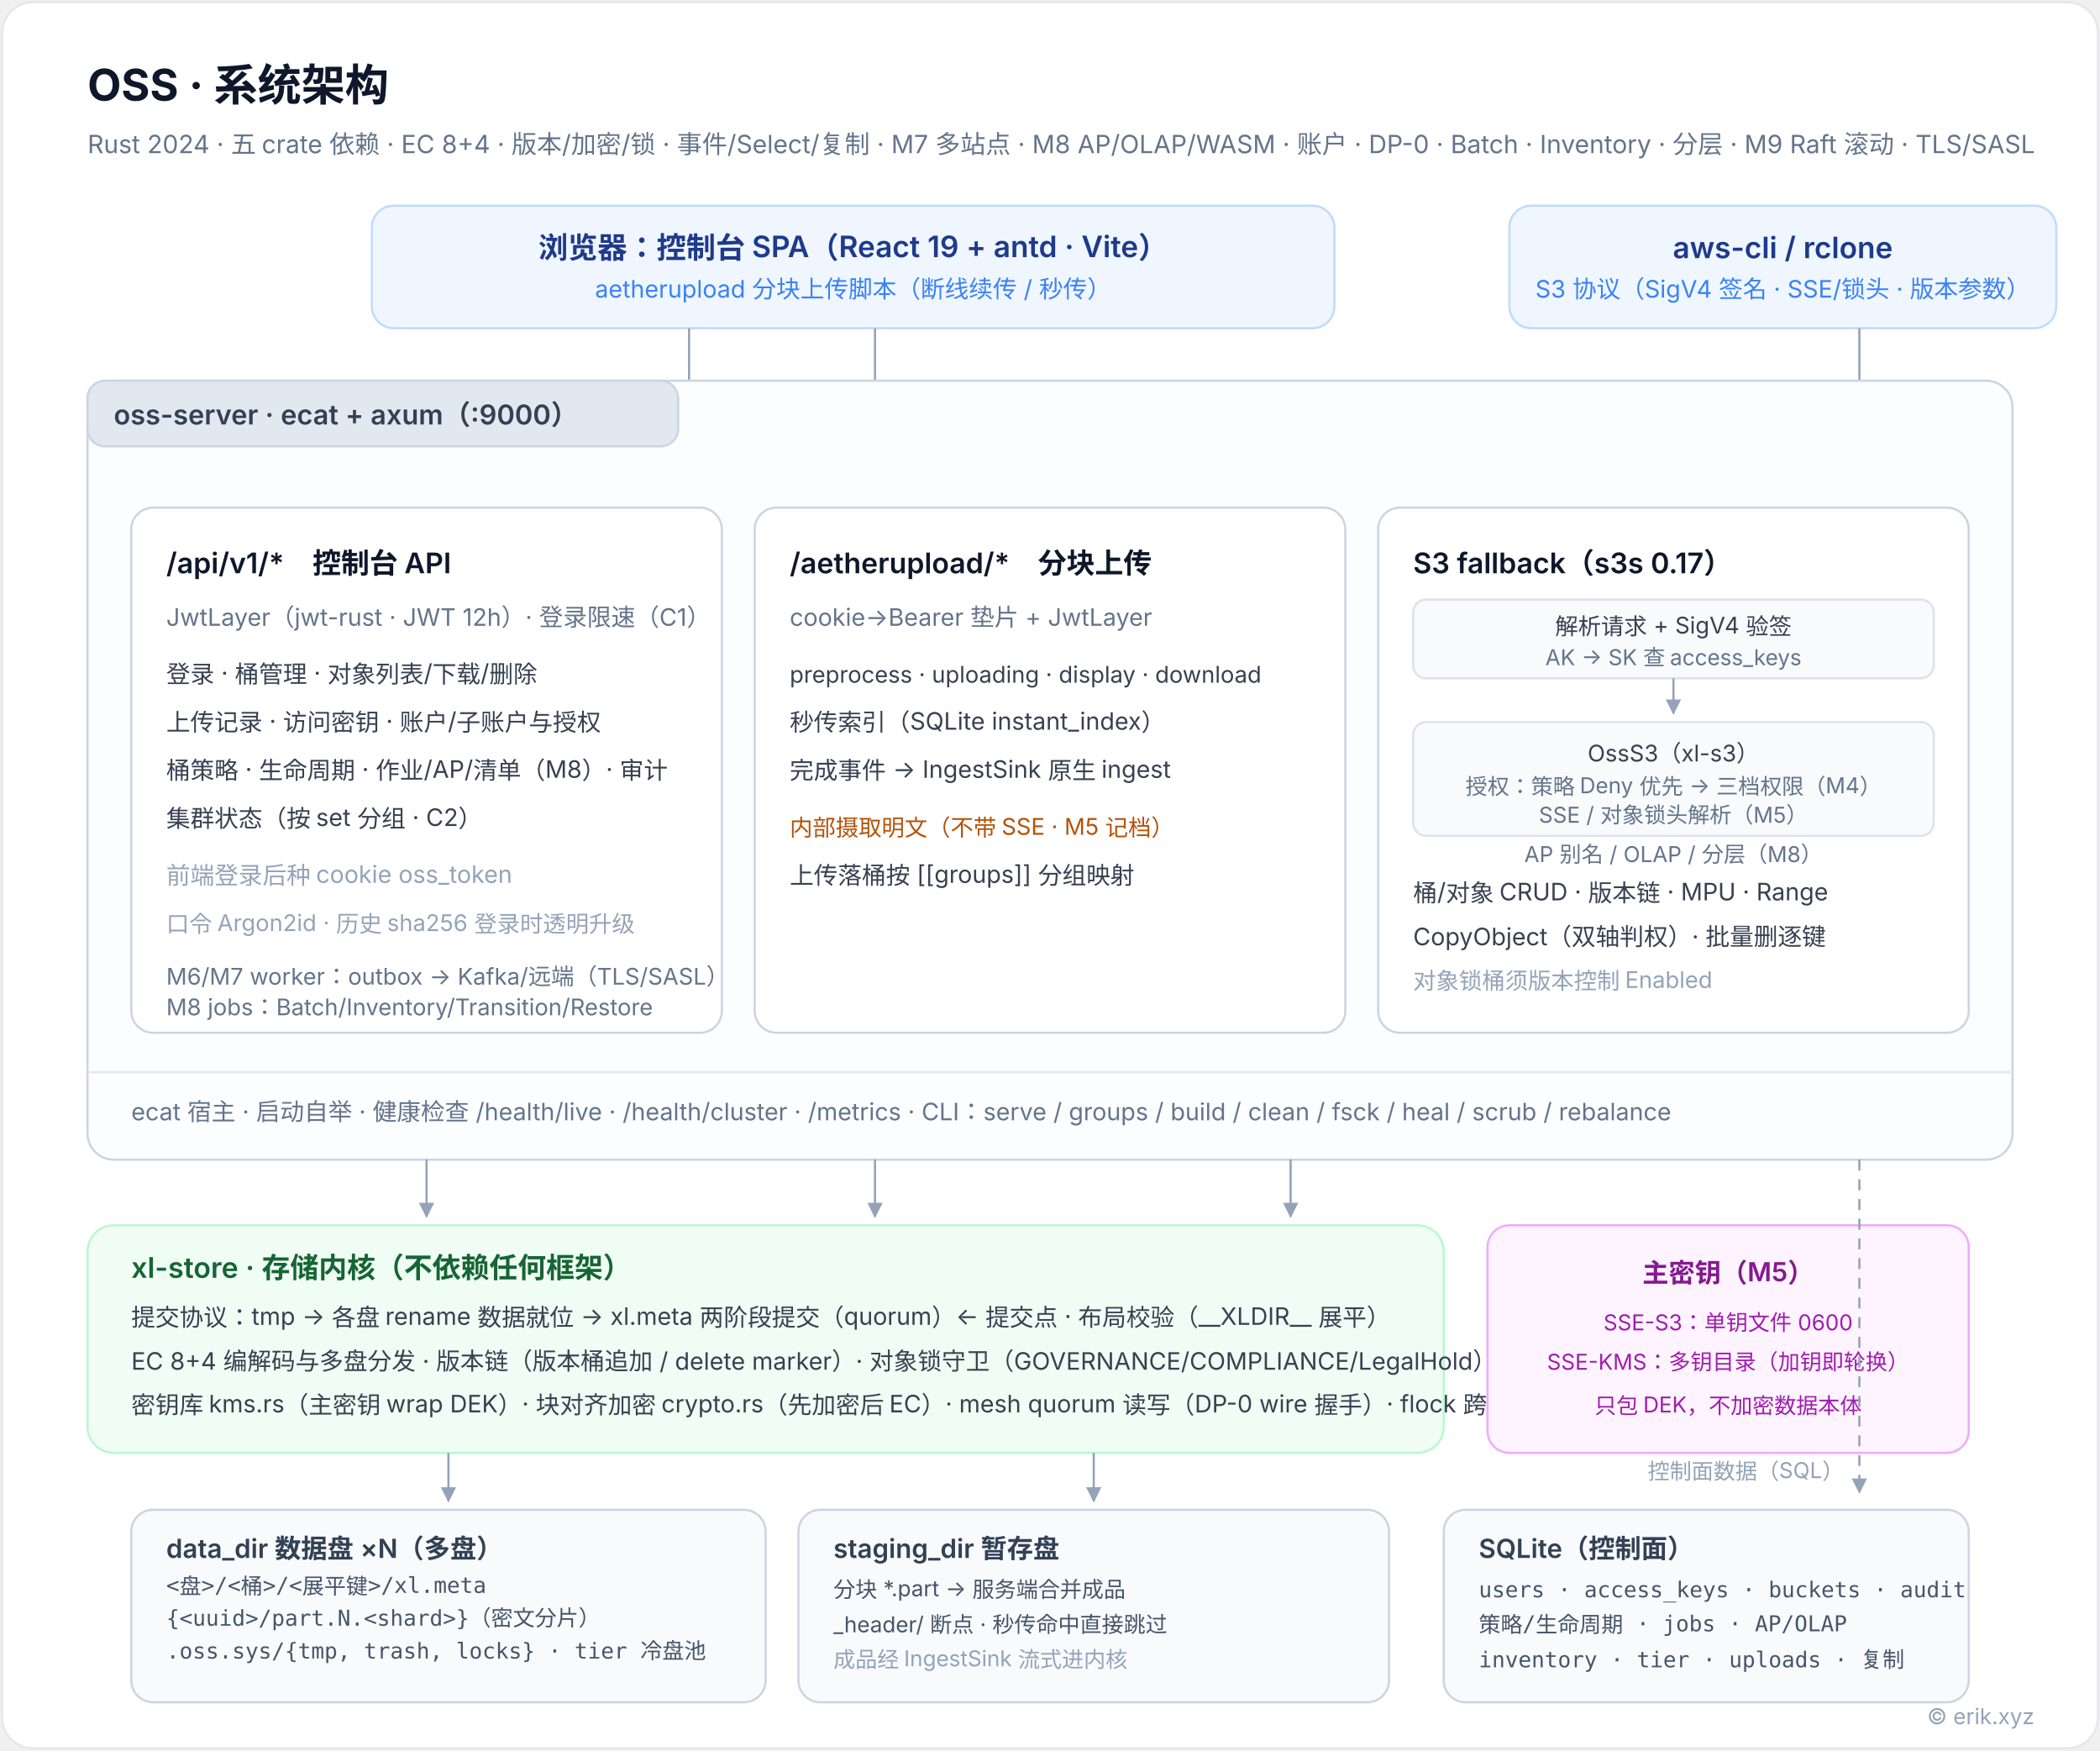
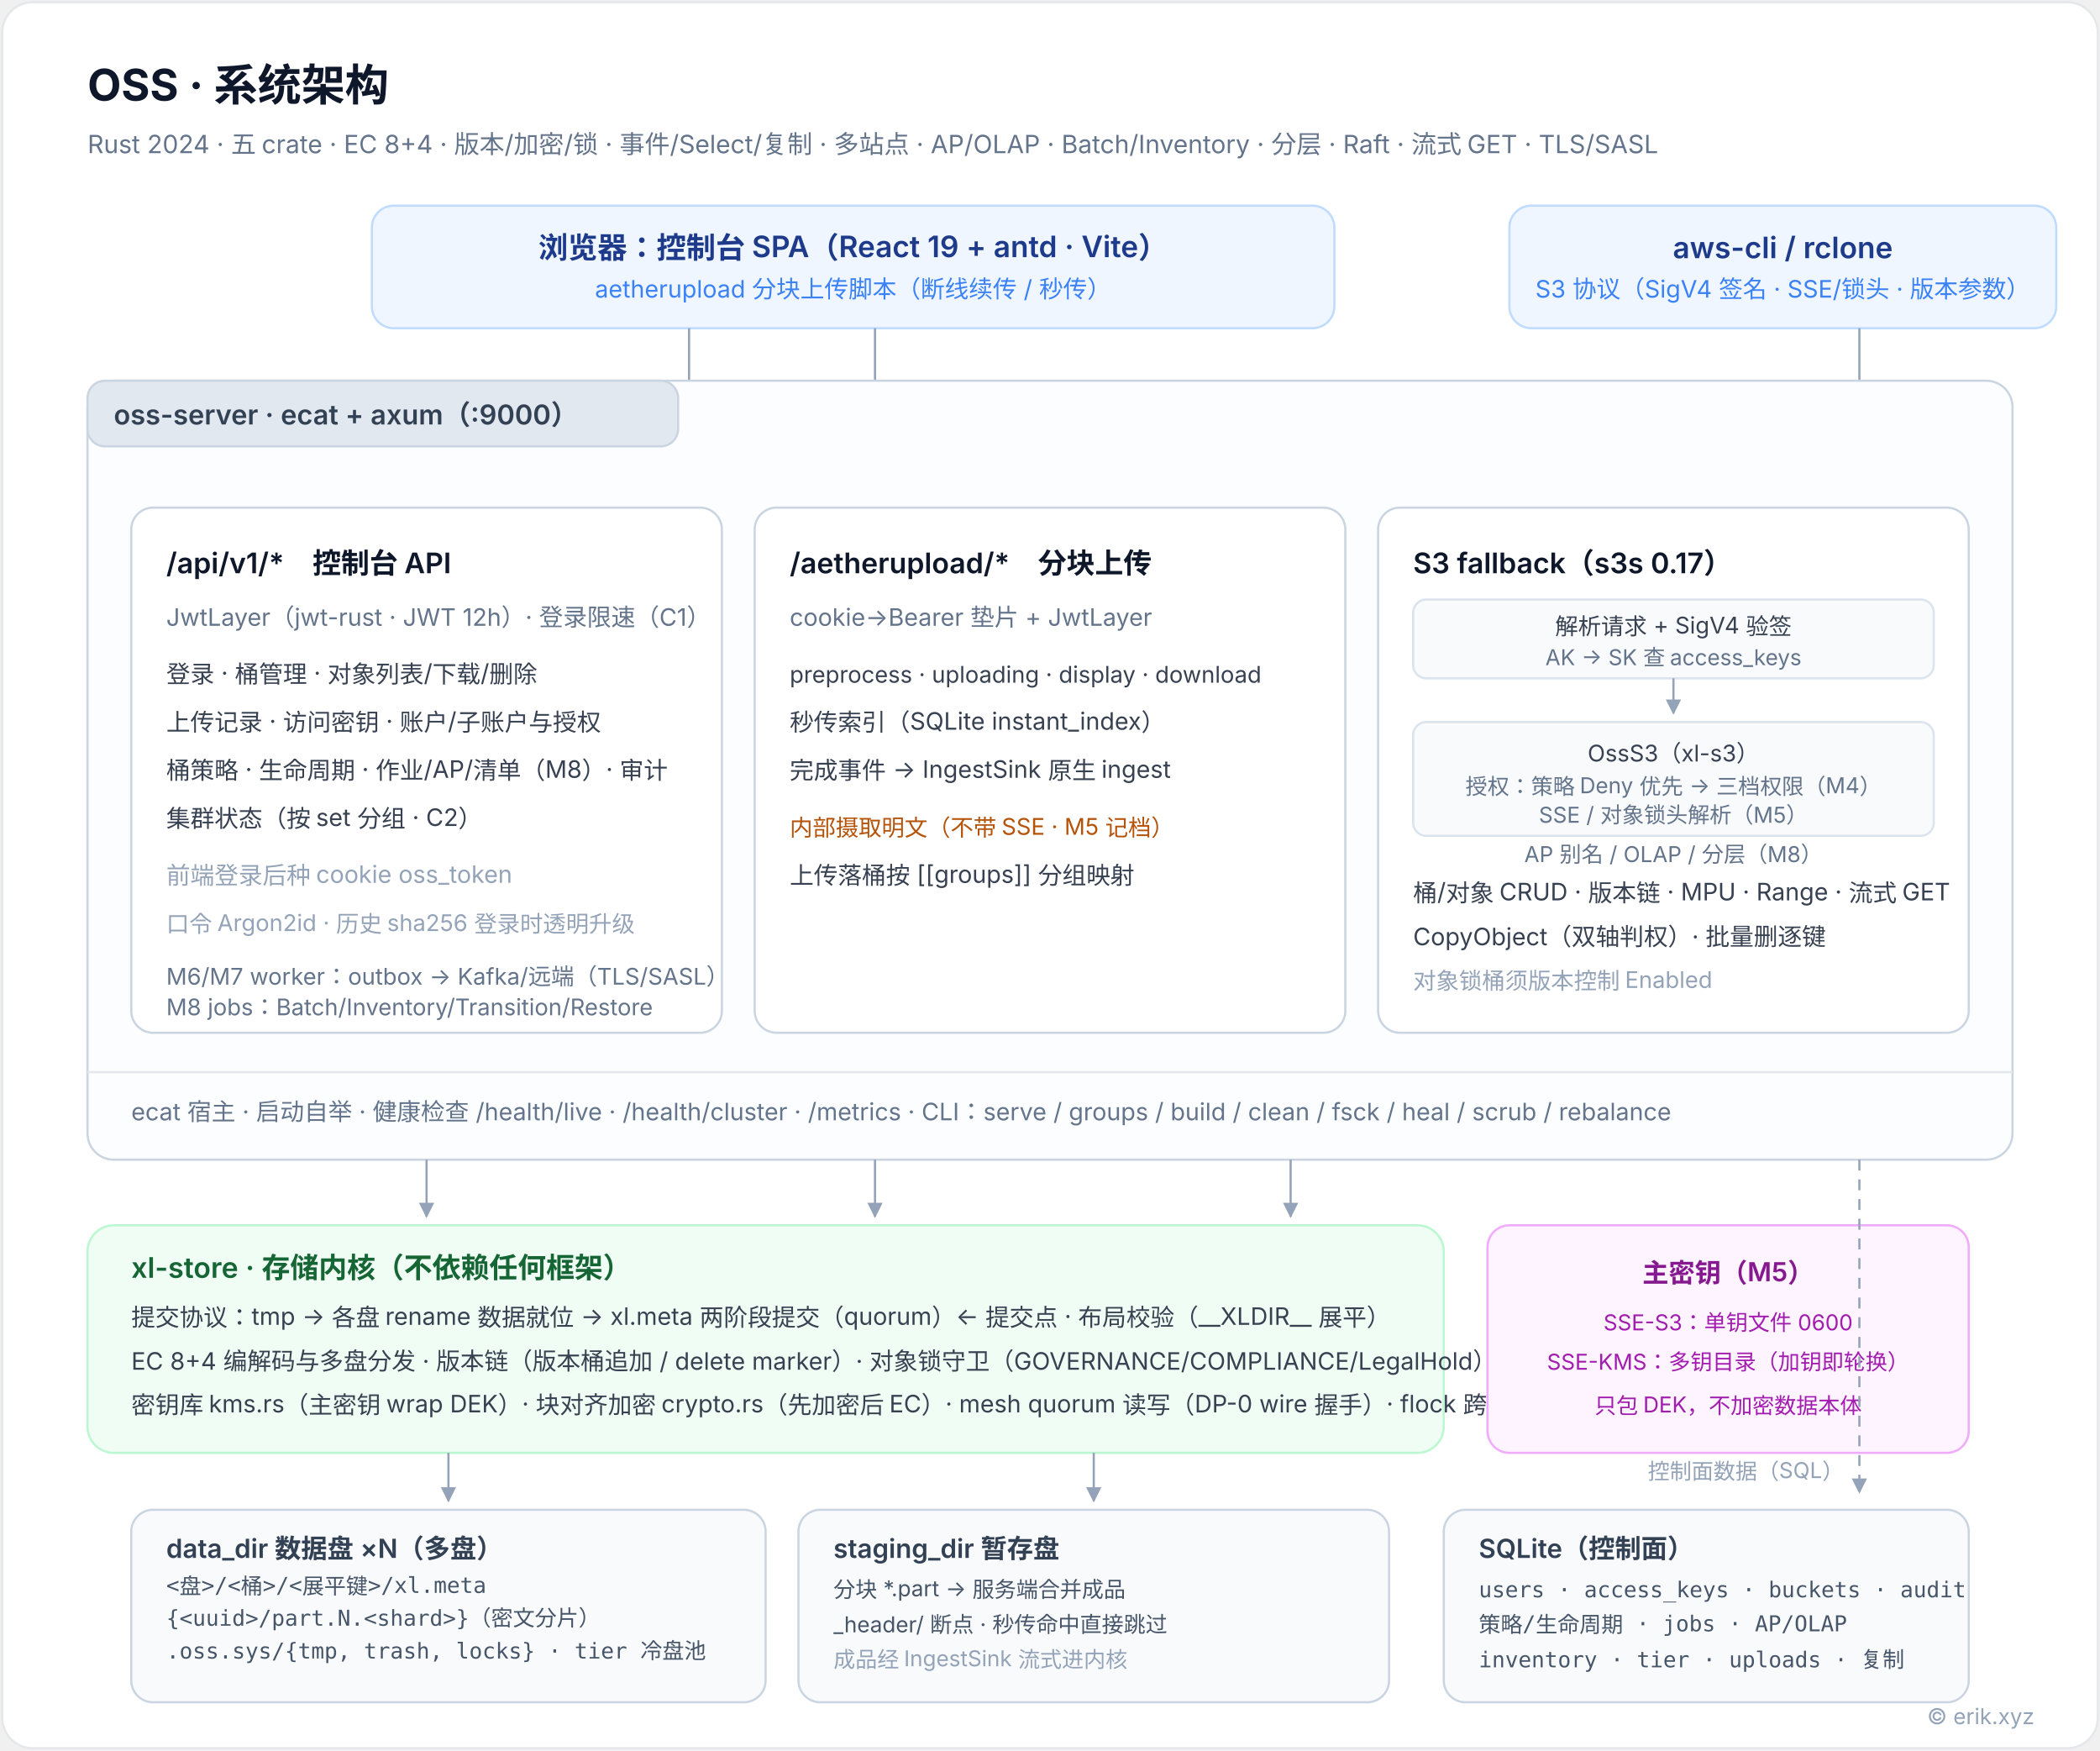
<svg xmlns="http://www.w3.org/2000/svg" viewBox="0 0 960 800" width="960" height="800" font-family="-apple-system, BlinkMacSystemFont, 'Segoe UI', 'Noto Sans SC', 'PingFang SC', 'Microsoft YaHei', sans-serif">
  <defs>
    <marker id="a" viewBox="0 0 10 10" refX="9" refY="5" markerWidth="7" markerHeight="7" orient="auto-start-reverse">
      <path d="M0,0 L10,5 L0,10 z" fill="#94a3b8" />
    </marker>
  </defs>
  <rect x="1" y="1" width="958" height="798" rx="14" fill="#ffffff" stroke="#e5e7eb" />
  <text x="40" y="46" font-size="20" font-weight="700" fill="#0f172a">OSS · 系统架构</text>
-   <text x="40" y="70" font-size="11.5" fill="#64748b">Rust 2024 · 五 crate 依赖 · EC 8+4 · 版本/加密/锁 · 事件/Select/复制 · M7 多站点 · M8 AP/OLAP/WASM · 账户 · DP-0 · Batch · Inventory · 分层 · M9 Raft 滚动 · TLS/SASL</text>
+   <text x="40" y="70" font-size="11.5" fill="#64748b">Rust 2024 · 五 crate · EC 8+4 · 版本/加密/锁 · 事件/Select/复制 · 多站点 · AP/OLAP · Batch/Inventory · 分层 · Raft · 流式 GET · TLS/SASL</text>
  <rect x="690" y="94" width="250" height="56" rx="10" fill="#eff6ff" stroke="#bfdbfe" />
  <text x="815" y="118" font-size="13.5" font-weight="600" fill="#1e3a8a" text-anchor="middle">aws-cli / rclone</text>
  <text x="815" y="136" font-size="11" fill="#3b82f6" text-anchor="middle">S3 协议（SigV4 签名 · SSE/锁头 · 版本参数）</text>
  <rect x="170" y="94" width="440" height="56" rx="10" fill="#eff6ff" stroke="#bfdbfe" />
  <text x="390" y="118" font-size="13.5" font-weight="600" fill="#1e3a8a" text-anchor="middle">浏览器：控制台 SPA（React 19 + antd · Vite）</text>
  <text x="390" y="136" font-size="11" fill="#3b82f6" text-anchor="middle">aetherupload 分块上传脚本（断线续传 / 秒传）</text>
  <line x1="850" y1="150" x2="850" y2="228" stroke="#94a3b8" marker-end="url(#a)" />
  <line x1="315" y1="150" x2="315" y2="228" stroke="#94a3b8" marker-end="url(#a)" />
  <line x1="400" y1="150" x2="400" y2="228" stroke="#94a3b8" marker-end="url(#a)" />
  <rect x="40" y="174" width="880" height="356" rx="12" fill="#fbfdff" stroke="#cbd5e1" />
  <rect x="40" y="174" width="270" height="30" rx="8" fill="#e2e8f0" stroke="#cbd5e1" />
  <text x="52" y="194" font-size="12.5" font-weight="600" fill="#334155">oss-server · ecat + axum（:9000）</text>
  <rect x="60" y="232" width="270" height="240" rx="10" fill="#ffffff" stroke="#cbd5e1" />
  <text x="76" y="262" font-size="13" font-weight="600" fill="#0f172a">/api/v1/*　控制台 API</text>
  <text x="76" y="286" font-size="11" fill="#64748b">JwtLayer（jwt-rust · JWT 12h）· 登录限速（C1）</text>
  <text x="76" y="312" font-size="11" fill="#374151">登录 · 桶管理 · 对象列表/下载/删除</text>
  <text x="76" y="334" font-size="11" fill="#374151">上传记录 · 访问密钥 · 账户/子账户与授权</text>
  <text x="76" y="356" font-size="11" fill="#374151">桶策略 · 生命周期 · 作业/AP/清单（M8）· 审计</text>
  <text x="76" y="378" font-size="11" fill="#374151">集群状态（按 set 分组 · C2）</text>
  <text x="76" y="404" font-size="11" fill="#94a3b8">前端登录后种 cookie oss_token</text>
  <text x="76" y="426" font-size="10.5" fill="#94a3b8">口令 Argon2id · 历史 sha256 登录时透明升级</text>
  <text x="76" y="450" font-size="10.5" fill="#64748b">M6/M7 worker：outbox → Kafka/远端（TLS/SASL）</text>
  <text x="76" y="464" font-size="10.5" fill="#64748b">M8 jobs：Batch/Inventory/Transition/Restore</text>
  <rect x="345" y="232" width="270" height="240" rx="10" fill="#ffffff" stroke="#cbd5e1" />
  <text x="361" y="262" font-size="13" font-weight="600" fill="#0f172a">/aetherupload/*　分块上传</text>
  <text x="361" y="286" font-size="11" fill="#64748b">cookie→Bearer 垫片 + JwtLayer</text>
  <text x="361" y="312" font-size="10.5" fill="#374151">preprocess · uploading · display · download</text>
  <text x="361" y="334" font-size="11" fill="#374151">秒传索引（SQLite instant_index）</text>
  <text x="361" y="356" font-size="11" fill="#374151">完成事件 → IngestSink 原生 ingest</text>
  <text x="361" y="382" font-size="10.5" fill="#b45309">内部摄取明文（不带 SSE · M5 记档）</text>
  <text x="361" y="404" font-size="11" fill="#374151">上传落桶按 [[groups]] 分组映射</text>
  <rect x="630" y="232" width="270" height="240" rx="10" fill="#ffffff" stroke="#cbd5e1" />
  <text x="646" y="262" font-size="13" font-weight="600" fill="#0f172a">S3 fallback（s3s 0.17）</text>
  <rect x="646" y="274" width="238" height="36" rx="6" fill="#f8fafc" stroke="#dbe3ec" />
  <text x="765" y="290" font-size="10.5" fill="#374151" text-anchor="middle">解析请求 + SigV4 验签</text>
  <text x="765" y="304" font-size="10" fill="#64748b" text-anchor="middle">AK → SK 查 access_keys</text>
  <line x1="765" y1="310" x2="765" y2="326" stroke="#94a3b8" marker-end="url(#a)" />
  <rect x="646" y="330" width="238" height="52" rx="6" fill="#f8fafc" stroke="#dbe3ec" />
  <text x="765" y="348" font-size="10.5" fill="#374151" text-anchor="middle">OssS3（xl-s3）</text>
  <text x="765" y="363" font-size="10" fill="#64748b" text-anchor="middle">授权：策略 Deny 优先 → 三档权限（M4）</text>
  <text x="765" y="376" font-size="10" fill="#64748b" text-anchor="middle">SSE / 对象锁头解析（M5）</text>
  <text x="765" y="394" font-size="10" fill="#64748b" text-anchor="middle">AP 别名 / OLAP / 分层（M8）</text>
-   <text x="646" y="412" font-size="11" fill="#374151">桶/对象 CRUD · 版本链 · MPU · Range</text>
+   <text x="646" y="412" font-size="11" fill="#374151">桶/对象 CRUD · 版本链 · MPU · Range · 流式 GET</text>
  <text x="646" y="432" font-size="11" fill="#374151">CopyObject（双轴判权）· 批量删逐键</text>
  <text x="646" y="452" font-size="10.5" fill="#94a3b8">对象锁桶须版本控制 Enabled</text>
  <line x1="40" y1="490" x2="920" y2="490" stroke="#e5e7eb" />
  <text x="60" y="512" font-size="11" fill="#64748b">ecat 宿主 · 启动自举 · 健康检查 /health/live · /health/cluster · /metrics · CLI：serve / groups / build / clean / fsck / heal / scrub / rebalance</text>
  <line x1="195" y1="530" x2="195" y2="556" stroke="#94a3b8" marker-end="url(#a)" />
  <line x1="400" y1="530" x2="400" y2="556" stroke="#94a3b8" marker-end="url(#a)" />
  <line x1="590" y1="530" x2="590" y2="556" stroke="#94a3b8" marker-end="url(#a)" />
  <rect x="40" y="560" width="620" height="104" rx="12" fill="#f0fdf4" stroke="#bbf7d0" />
  <text x="60" y="584" font-size="13" font-weight="600" fill="#166534">xl-store · 存储内核（不依赖任何框架）</text>
  <text x="60" y="606" font-size="11" fill="#374151">提交协议：tmp → 各盘 rename 数据就位 → xl.meta 两阶段提交（quorum）← 提交点 · 布局校验（__XLDIR__ 展平）</text>
  <text x="60" y="626" font-size="11" fill="#374151">EC 8+4 编解码与多盘分发 · 版本链（版本桶追加 / delete marker）· 对象锁守卫（GOVERNANCE/COMPLIANCE/LegalHold） · 复制状态（M6）</text>
  <text x="60" y="646" font-size="11" fill="#374151">密钥库 kms.rs（主密钥 wrap DEK）· 块对齐加密 crypto.rs（先加密后 EC）· mesh quorum 读写（DP-0 wire 握手）· flock 跨进程锁</text>
  <rect x="680" y="560" width="220" height="104" rx="10" fill="#fdf4ff" stroke="#f0abfc" />
  <text x="790" y="586" font-size="12" font-weight="600" fill="#86198f" text-anchor="middle">主密钥（M5）</text>
  <text x="790" y="608" font-size="10" fill="#a21caf" text-anchor="middle">SSE-S3：单钥文件 0600</text>
  <text x="790" y="626" font-size="10" fill="#a21caf" text-anchor="middle">SSE-KMS：多钥目录（加钥即轮换）</text>
  <text x="790" y="646" font-size="10" fill="#a21caf" text-anchor="middle">只包 DEK，不加密数据本体</text>
  <line x1="850" y1="530" x2="850" y2="682" stroke="#94a3b8" stroke-dasharray="5 4" marker-end="url(#a)" />
  <text x="843" y="676" font-size="10" fill="#94a3b8" text-anchor="end">控制面数据（SQL）</text>
  <line x1="205" y1="664" x2="205" y2="686" stroke="#94a3b8" marker-end="url(#a)" />
  <line x1="500" y1="664" x2="500" y2="686" stroke="#94a3b8" marker-end="url(#a)" />
  <rect x="60" y="690" width="290" height="88" rx="10" fill="#f8fafc" stroke="#cbd5e1" />
  <text x="76" y="712" font-size="12" font-weight="600" fill="#334155">data_dir 数据盘 ×N（多盘）</text>
  <text x="76" y="728" font-size="10" fill="#475569" font-family="ui-monospace, SFMono-Regular, Menlo, monospace">&lt;盘&gt;/&lt;桶&gt;/&lt;展平键&gt;/xl.meta</text>
  <text x="76" y="743" font-size="10" fill="#475569" font-family="ui-monospace, SFMono-Regular, Menlo, monospace">{&lt;uuid&gt;/part.N.&lt;shard&gt;}（密文分片）</text>
  <text x="76" y="758" font-size="10" fill="#475569" font-family="ui-monospace, SFMono-Regular, Menlo, monospace">.oss.sys/{tmp, trash, locks} · tier 冷盘池</text>
  <rect x="365" y="690" width="270" height="88" rx="10" fill="#f8fafc" stroke="#cbd5e1" />
  <text x="381" y="712" font-size="12" font-weight="600" fill="#334155">staging_dir 暂存盘</text>
  <text x="381" y="730" font-size="10" fill="#475569">分块 *.part → 服务端合并成品</text>
  <text x="381" y="746" font-size="10" fill="#475569">_header/ 断点 · 秒传命中直接跳过</text>
  <text x="381" y="762" font-size="10" fill="#94a3b8">成品经 IngestSink 流式进内核</text>
  <rect x="660" y="690" width="240" height="88" rx="10" fill="#f8fafc" stroke="#cbd5e1" />
  <text x="676" y="712" font-size="12" font-weight="600" fill="#334155">SQLite（控制面）</text>
  <text x="676" y="730" font-size="10" fill="#475569" font-family="ui-monospace, SFMono-Regular, Menlo, monospace">users · access_keys · buckets · audit</text>
  <text x="676" y="746" font-size="10" fill="#475569" font-family="ui-monospace, SFMono-Regular, Menlo, monospace">策略/生命周期 · jobs · AP/OLAP</text>
  <text x="676" y="762" font-size="10" fill="#475569" font-family="ui-monospace, SFMono-Regular, Menlo, monospace">inventory · tier · uploads · 复制</text>
  <text x="930" y="788" font-size="10" fill="#94a3b8" text-anchor="end">© erik.xyz</text>
</svg>
